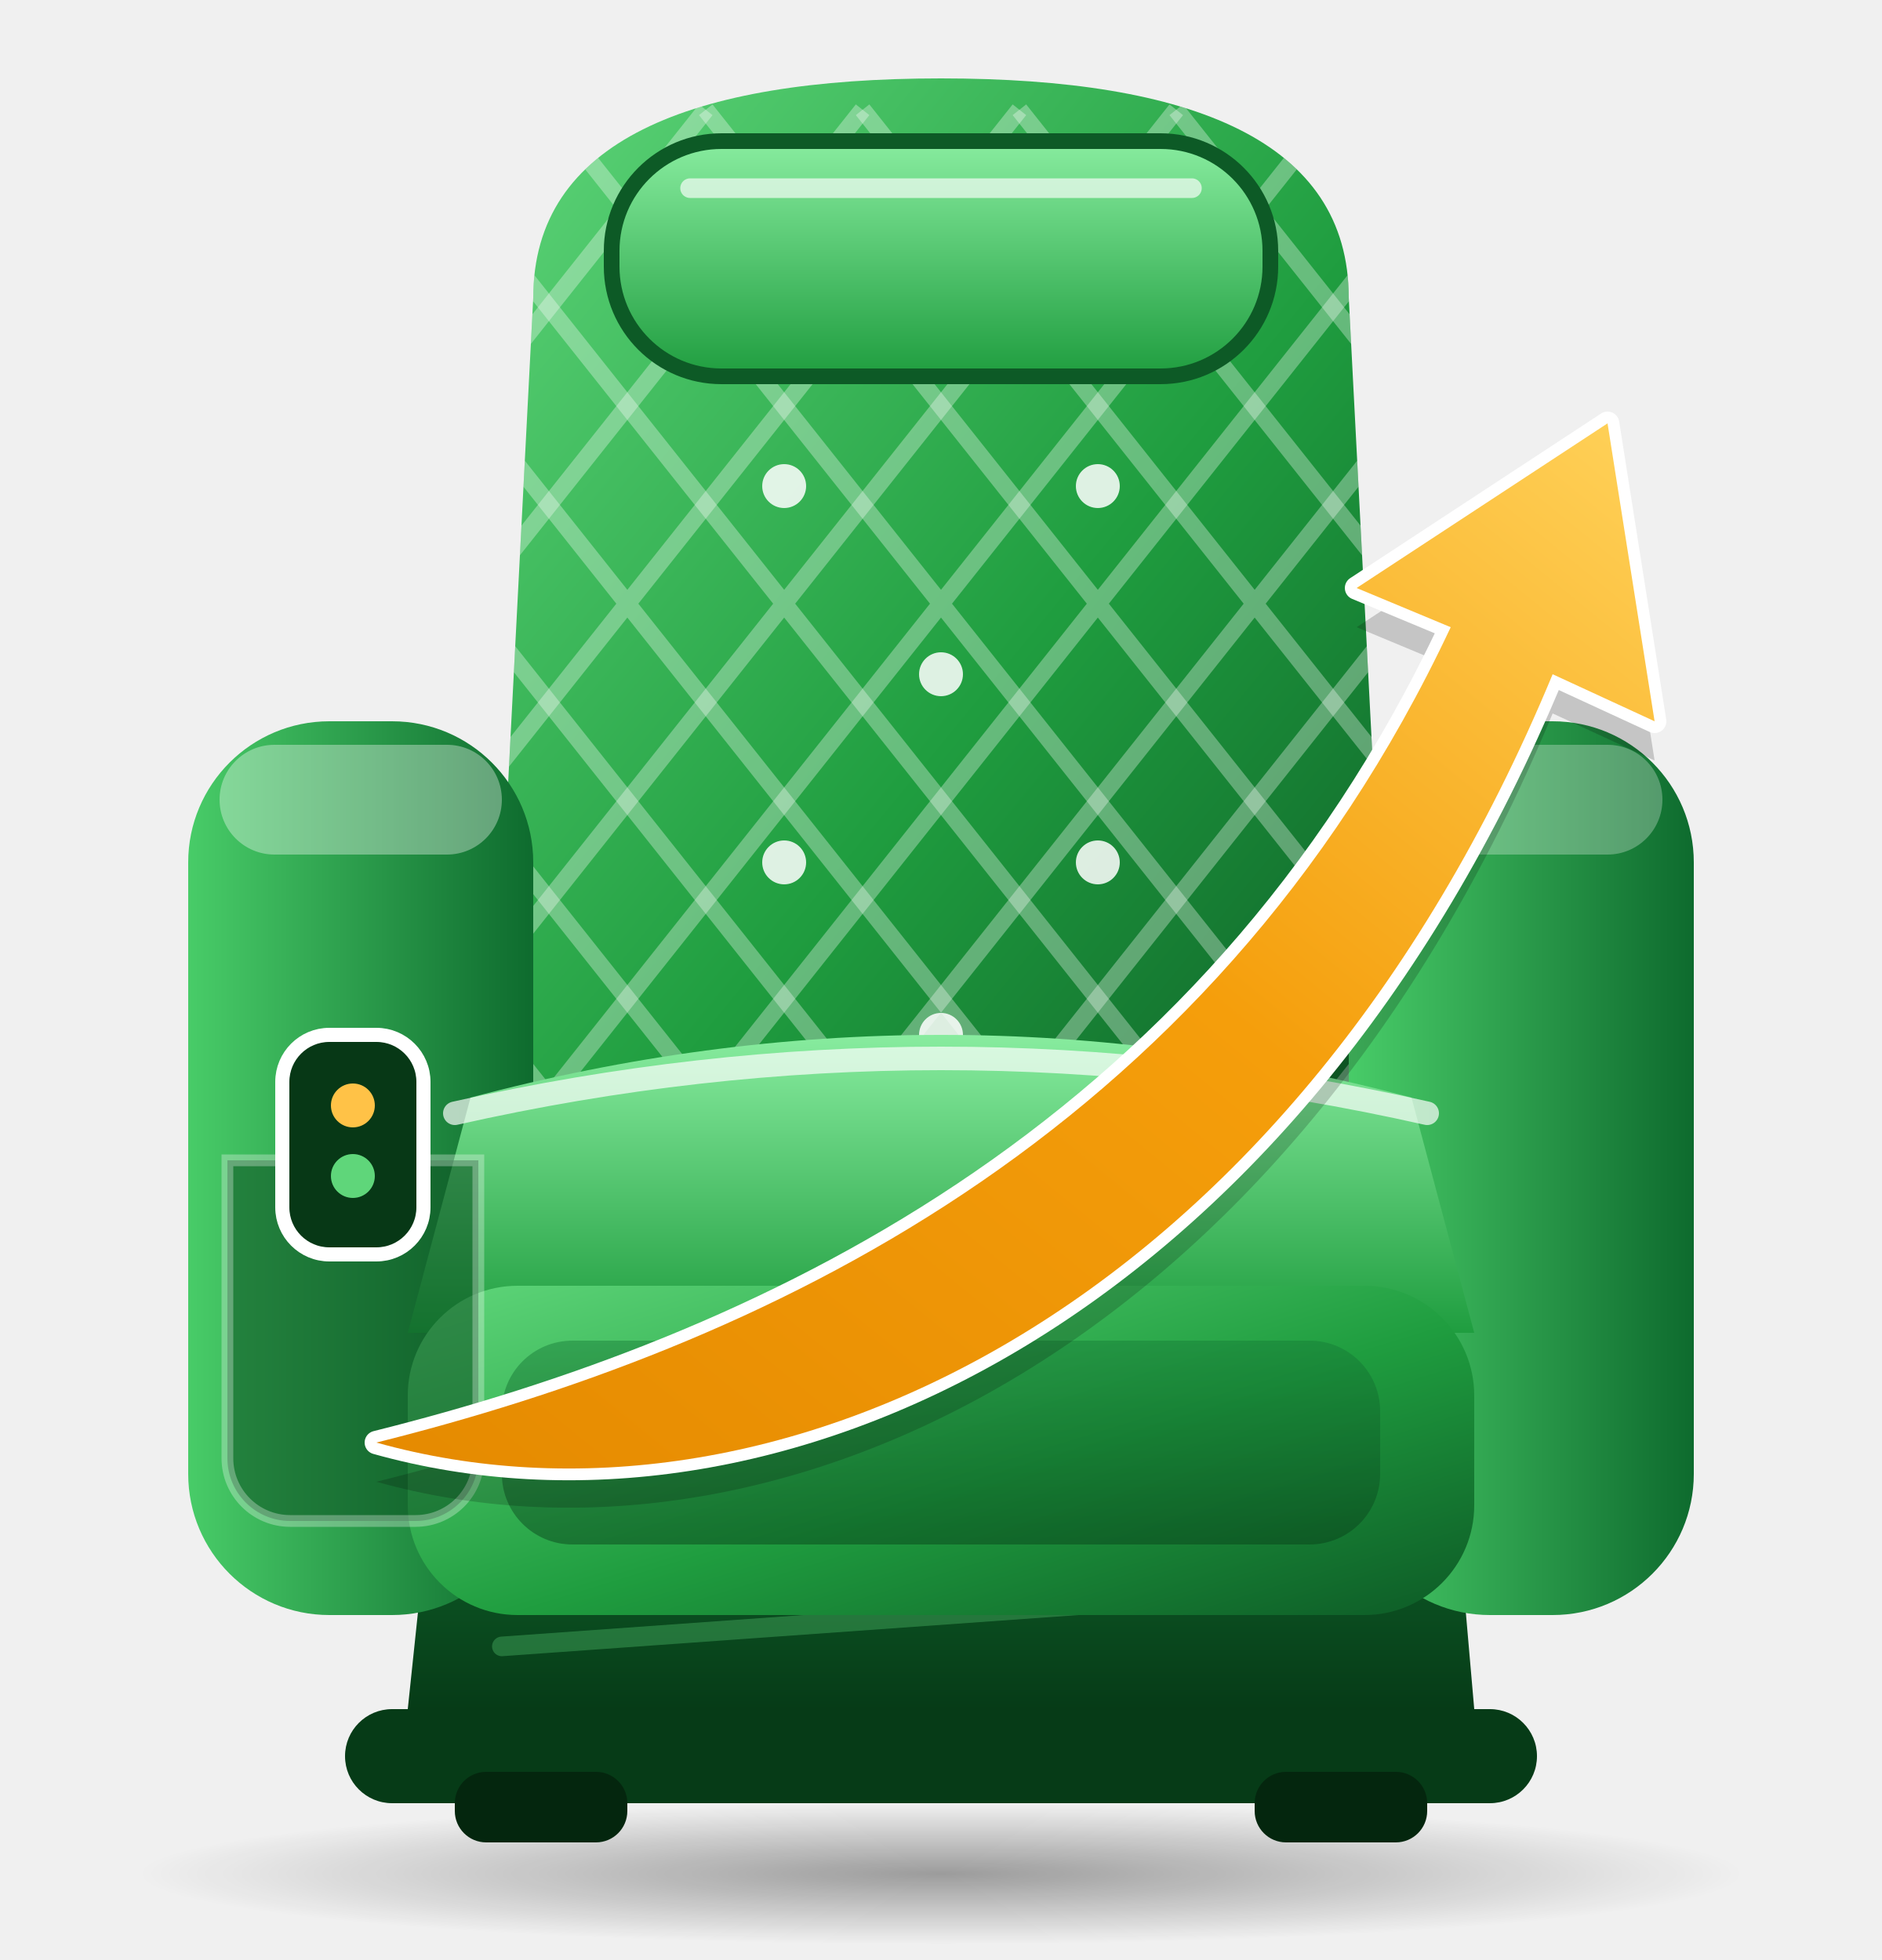
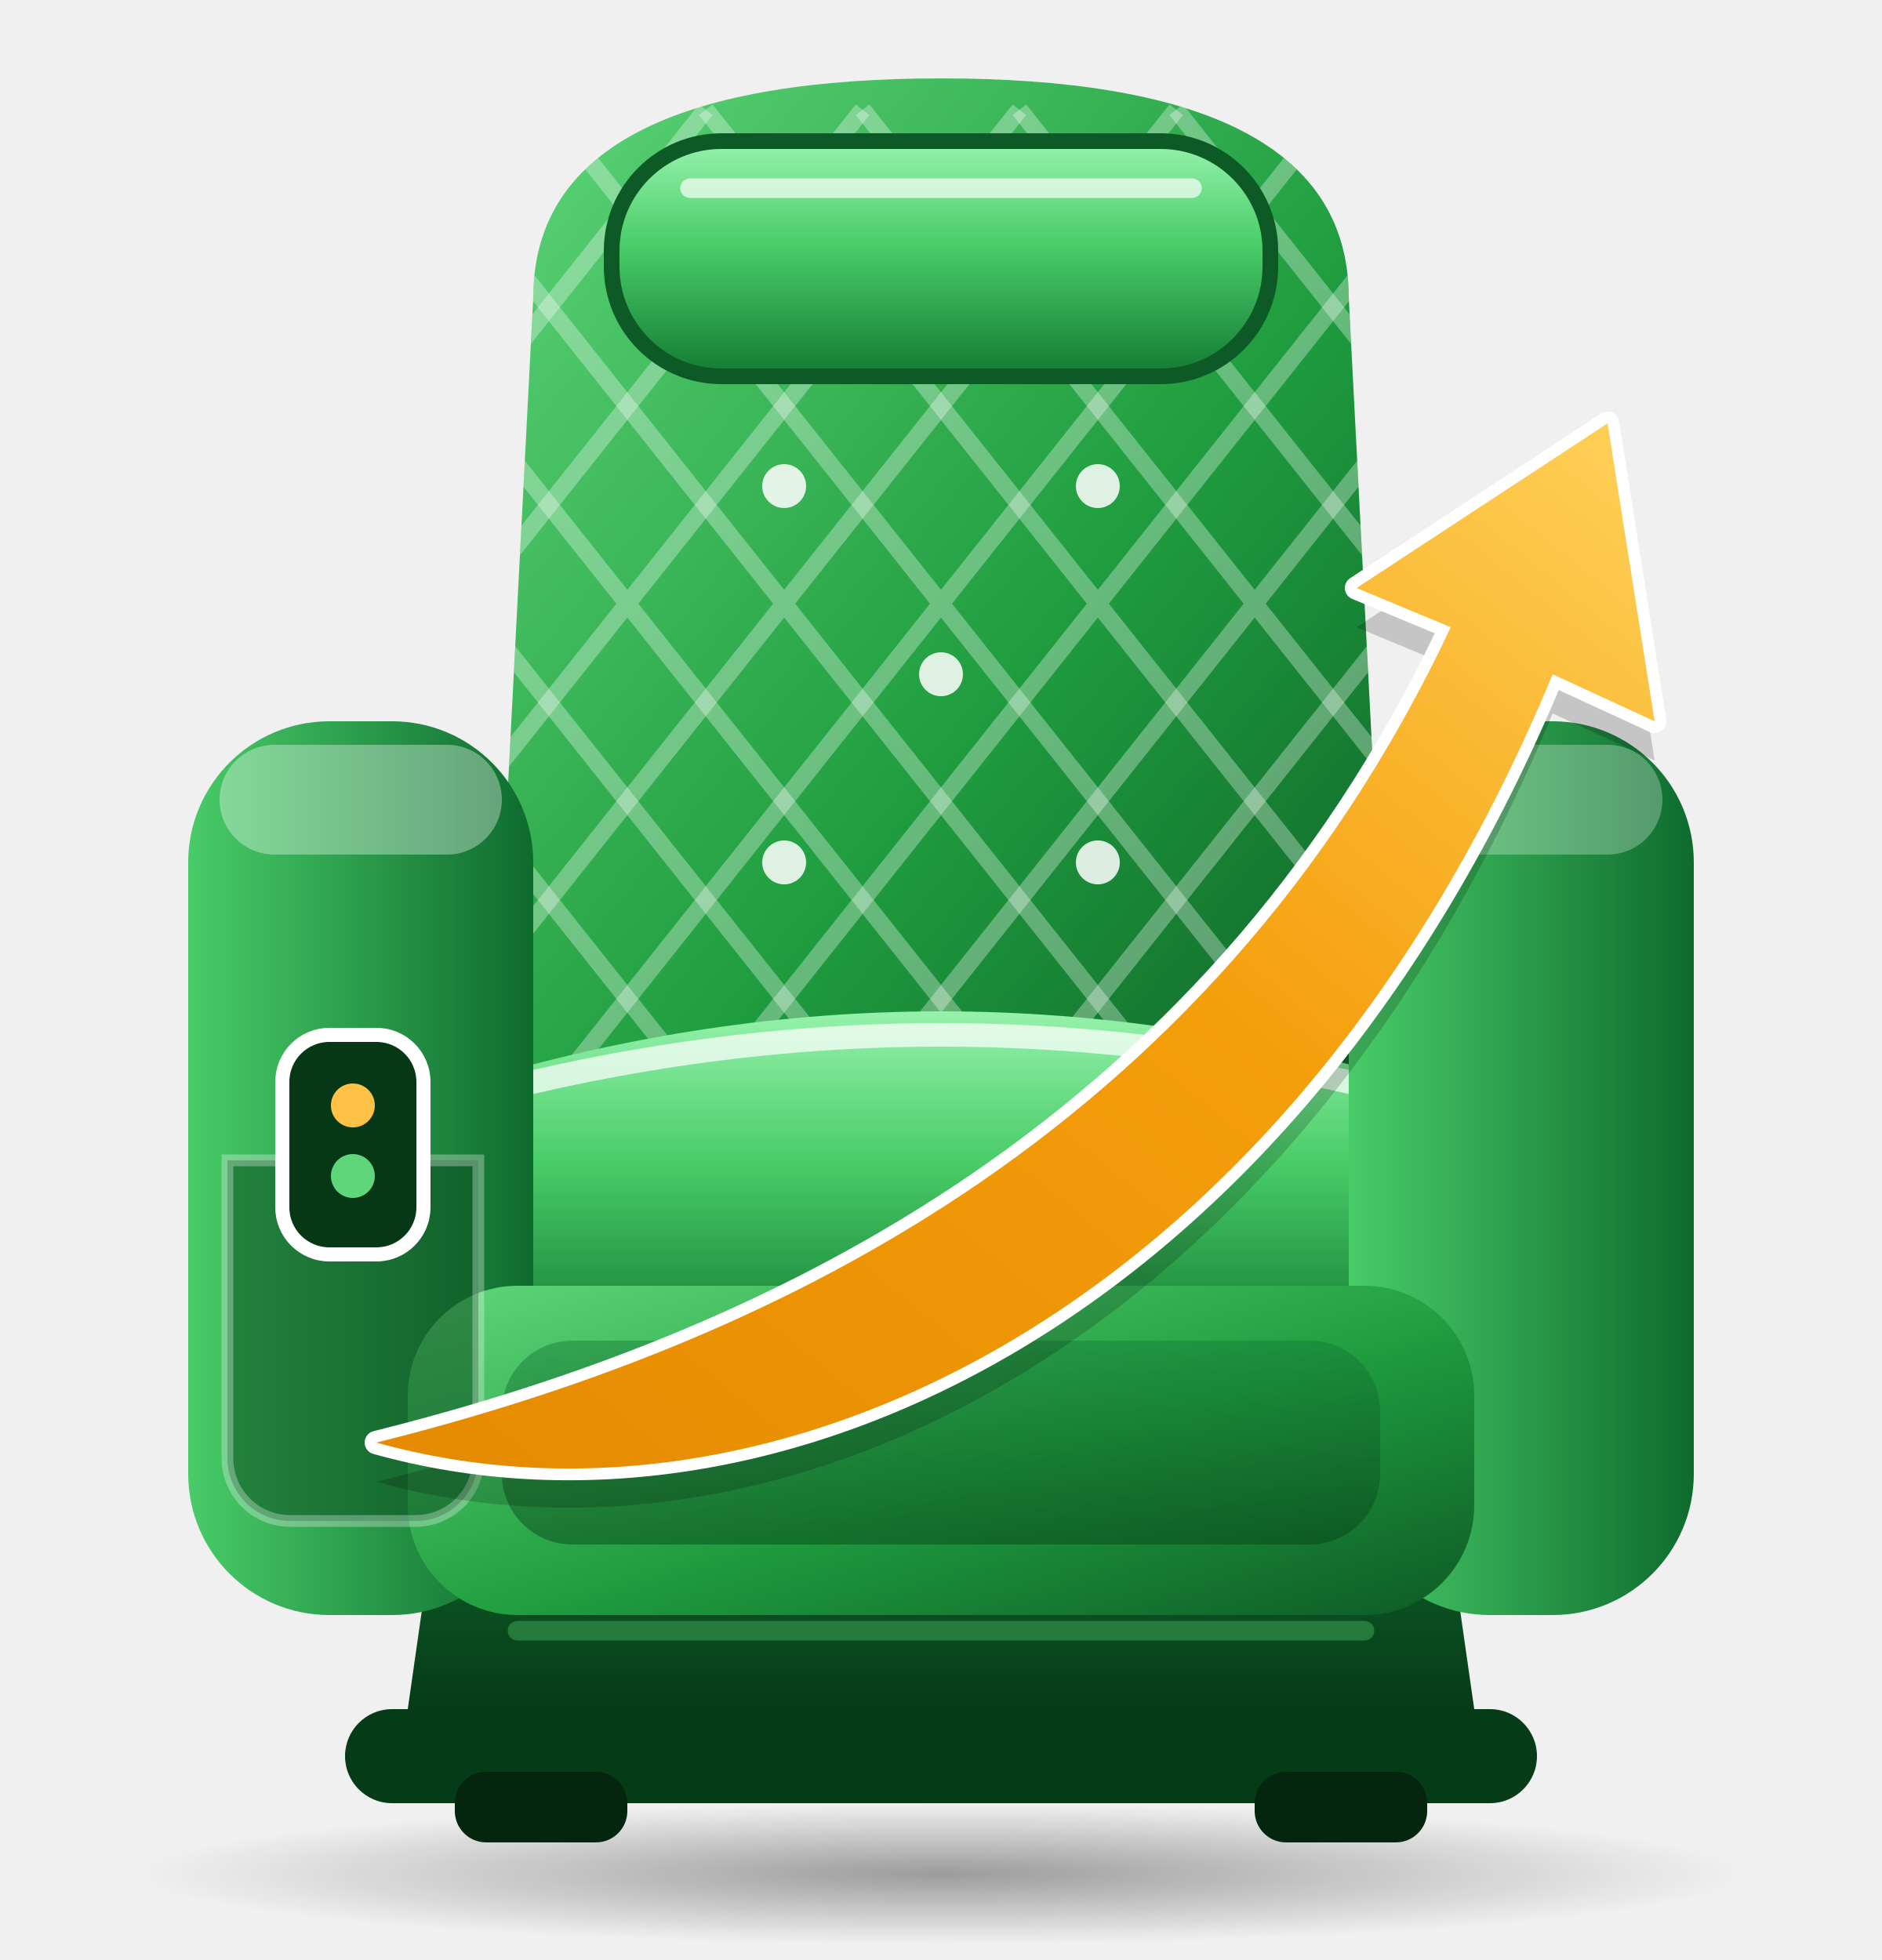
<svg xmlns="http://www.w3.org/2000/svg" viewBox="0 0 240 250">
  <defs>
    <style>
-   .chair-lift {
-    transform-origin: 115px 195px;
-    animation: staOpChair 5.2s cubic-bezier(.45, .05, .25, 1) infinite;
-   }
+   /* Voorwaartse (naar de kijker toe) sta-op beweging zonder zijwaartse rotatie */
  .wedge-lift {
   transform-origin: 120px 218px;
-    animation: staOpWedge 5.2s cubic-bezier(.45, .05, .25, 1) infinite;
+    animation: staOpWedge 5s cubic-bezier(.45, .05, .25, 1) infinite;
+   }
+   .frame-lift {
+    transform-origin: 120px 180px;
+    animation: staOpFrame 5s cubic-bezier(.45, .05, .25, 1) infinite;
+   }
+   .seat-tilt {
+    transform-origin: 120px 172px;
+    animation: staOpSeat 5s cubic-bezier(.45, .05, .25, 1) infinite;
+   }
+   .back-tilt {
+    transform-origin: 120px 148px;
+    animation: staOpBack 5s cubic-bezier(.45, .05, .25, 1) infinite;
+   }
+   .head-tilt {
+    transform-origin: 120px 36px;
+    animation: staOpHead 5s cubic-bezier(.45, .05, .25, 1) infinite;
  }
  .arrow-lift {
   transform-origin: 120px 140px;
-    animation: staOpArrow 5.2s cubic-bezier(.45, .05, .25, 1) infinite;
+    animation: staOpArrow 5s cubic-bezier(.45, .05, .25, 1) infinite;
  }
  .btn-glow {
-    animation: staOpBtn 5.2s ease-in-out infinite;
-   }
-   @keyframes staOpChair {
-    0%, 18% { transform: translate(0, 4px) rotate(0deg); }
-    48%, 68% { transform: translate(2px, -13px) rotate(-6.5deg); }
-    92%, 100% { transform: translate(0, 4px) rotate(0deg); }
+    animation: staOpBtn 5s ease-in-out infinite;
  }
  @keyframes staOpWedge {
-    0%, 18% { transform: scaleY(.52); }
+    0%, 16% { transform: scaleY(.38); }
   48%, 68% { transform: scaleY(1.12); }
-    92%, 100% { transform: scaleY(.52); }
+    92%, 100% { transform: scaleY(.38); }
+   }
+   @keyframes staOpFrame {
+    0%, 16% { transform: translateY(6px); }
+    48%, 68% { transform: translateY(-12px); }
+    92%, 100% { transform: translateY(6px); }
+   }
+   /* Zitting kantelt voorover naar de kijker: achterrand komt hoog omhoog zodat het zitvlak groter/schuiner zichtbaar wordt */
+   @keyframes staOpSeat {
+    0%, 16% { transform: translateY(6px) scaleY(.78); }
+    48%, 68% { transform: translateY(-14px) scaleY(1.65); }
+    92%, 100% { transform: translateY(6px) scaleY(.78); }
+   }
+   /* Rugleuning komt recht omhoog en buigt voorover naar de kijker (perspectivische verkorting + verbreding bovenin) */
+   @keyframes staOpBack {
+    0%, 16% { transform: translateY(6px) scale(1, 1); }
+    48%, 68% { transform: translateY(-19px) scale(1.04, .86); }
+    92%, 100% { transform: translateY(6px) scale(1, 1); }
+   }
+   /* Nekkussen komt nog iets verder naar de kijker toe bij het voorover buigen */
+   @keyframes staOpHead {
+    0%, 16% { transform: translateY(0) scale(1); }
+    48%, 68% { transform: translateY(5px) scale(1.05, 1.08); }
+    92%, 100% { transform: translateY(0) scale(1); }
  }
  @keyframes staOpArrow {
-    0%, 18% { transform: translate(0, 3px) scale(.97); opacity: .88; }
-    48%, 68% { transform: translate(2px, -6px) scale(1.03); opacity: 1; }
-    92%, 100% { transform: translate(0, 3px) scale(.97); opacity: .88; }
+    0%, 16% { transform: translateY(4px) scale(.97); opacity: .88; }
+    48%, 68% { transform: translateY(-8px) scale(1.02); opacity: 1; }
+    92%, 100% { transform: translateY(4px) scale(.97); opacity: .88; }
  }
  @keyframes staOpBtn {
-    0%, 10% { fill: #ffc247; r: 2.8px; }
-    16%, 58% { fill: #fffdf0; r: 3.7px; }
+    0%, 8% { fill: #ffc247; r: 2.8px; }
+    14%, 58% { fill: #fffdf0; r: 3.8px; }
   72%, 100% { fill: #ffc247; r: 2.8px; }
  }
  @media (prefers-reduced-motion: reduce) {
-    .chair-lift, .wedge-lift, .arrow-lift, .btn-glow { animation: none !important; }
+    .wedge-lift, .frame-lift, .seat-tilt, .back-tilt, .head-tilt, .arrow-lift, .btn-glow { animation: none !important; }
  }
 </style>
    <linearGradient id="b" x1="0" y1="0" x2="1" y2="1">
      <stop offset="0" stop-color="#5fd67a" />
      <stop offset=".55" stop-color="#1f9d3f" />
      <stop offset="1" stop-color="#0d5a26" />
    </linearGradient>
    <linearGradient id="a" x1="0" y1="0" x2="1" y2="0">
      <stop offset="0" stop-color="#48cc68" />
      <stop offset="1" stop-color="#0e6b2e" />
    </linearGradient>
    <linearGradient id="a2" x1="1" y1="0" x2="0" y2="0">
      <stop offset="0" stop-color="#0e6b2e" />
      <stop offset="1" stop-color="#48cc68" />
    </linearGradient>
    <linearGradient id="s" x1="0" y1="0" x2="0" y2="1">
-       <stop offset="0" stop-color="#88ec9f" />
-       <stop offset="1" stop-color="#1f9d3f" />
+       <stop offset="0" stop-color="#96f2ab" />
+       <stop offset=".45" stop-color="#48cc68" />
+       <stop offset="1" stop-color="#147a32" />
    </linearGradient>
    <linearGradient id="f" x1="0" y1="0" x2="0" y2="1">
      <stop offset="0" stop-color="#157a36" />
      <stop offset="1" stop-color="#063b17" />
    </linearGradient>
    <linearGradient id="sw" x1="0" y1="1" x2="1" y2="0">
      <stop offset="0" stop-color="#e58a00" />
      <stop offset=".55" stop-color="#f59e0b" />
      <stop offset="1" stop-color="#ffd25a" />
    </linearGradient>
    <radialGradient id="sh">
      <stop offset="0" stop-color="#000" stop-opacity=".35" />
      <stop offset="1" stop-color="#000" stop-opacity="0" />
    </radialGradient>
    <clipPath id="c">
      <path d="M68 38C68 18 88 10 120 10s52 8 52 28l6 116H62z" />
    </clipPath>
  </defs>
  <ellipse cx="120" cy="239" rx="102" ry="9" fill="url(#sh)" />
  <rect x="44" y="218" width="152" height="12" rx="6" fill="#063b17" />
  <rect x="58" y="226" width="22" height="9" rx="4" fill="#04260e" />
  <rect x="160" y="226" width="22" height="9" rx="4" fill="#04260e" />
  <g class="wedge-lift">
-     <path d="M52 218L56 180L184 172L188 218Z" fill="url(#f)" />
-     <path d="M64 210L176 202M64 196L176 188" stroke="#5fd67a" stroke-opacity=".32" stroke-width="2.5" stroke-linecap="round" />
+     <path d="M52 218L58 176L182 176L188 218Z" fill="url(#f)" />
+     <path d="M66 208L174 208M68 194L172 194" stroke="#5fd67a" stroke-opacity=".34" stroke-width="2.5" stroke-linecap="round" />
  </g>
-   <g class="chair-lift">
+   <g class="back-tilt">
    <path d="M68 38C68 18 88 10 120 10s52 8 52 28l6 116H62z" fill="url(#b)" />
    <g clip-path="url(#c)" stroke="#fff" stroke-opacity=".32" stroke-width="2.2" fill="none">
      <path d="M-50 14L50 140M50 14L-50 140" />
      <path d="M-30 14L70 140M70 14L-30 140" />
      <path d="M-10 14L90 140M90 14L-10 140" />
      <path d="M10 14L110 140M110 14L10 140" />
      <path d="M30 14L130 140M130 14L30 140" />
      <path d="M50 14L150 140M150 14L50 140" />
      <path d="M70 14L170 140M170 14L70 140" />
      <path d="M90 14L190 140M190 14L90 140" />
      <path d="M110 14L210 140M210 14L110 140" />
      <path d="M130 14L230 140M230 14L130 140" />
      <path d="M150 14L250 140M250 14L150 140" />
      <path d="M170 14L270 140M270 14L170 140" />
    </g>
    <g clip-path="url(#c)" fill="#fff" fill-opacity=".85">
      <circle cx="100" cy="62" r="2.8" />
      <circle cx="140" cy="62" r="2.8" />
      <circle cx="120" cy="86" r="2.8" />
      <circle cx="100" cy="110" r="2.8" />
      <circle cx="140" cy="110" r="2.8" />
      <circle cx="120" cy="132" r="2.8" />
    </g>
-     <rect x="78" y="18" width="84" height="30" rx="14" fill="url(#s)" stroke="#0d5a26" stroke-width="2" />
-     <path d="M88 24h64" stroke="#fff" stroke-opacity=".65" stroke-width="2.5" stroke-linecap="round" />
+     <g class="head-tilt">
+       <rect x="78" y="18" width="84" height="30" rx="14" fill="url(#s)" stroke="#0d5a26" stroke-width="2" />
+       <path d="M88 24h64" stroke="#fff" stroke-opacity=".68" stroke-width="2.5" stroke-linecap="round" />
+     </g>
+   </g>
+   <g class="seat-tilt">
+     <path d="M60 138Q120 120 180 138L188 172H52z" fill="url(#s)" />
+     <path d="M60 140Q120 124 180 140" fill="none" stroke="#fff" stroke-opacity=".72" stroke-width="3" stroke-linecap="round" />
+   </g>
+   <g class="frame-lift">
    <rect x="24" y="92" width="44" height="114" rx="18" fill="url(#a)" />
    <rect x="172" y="92" width="44" height="114" rx="18" fill="url(#a2)" />
    <rect x="28" y="95" width="36" height="14" rx="7" fill="#fff" fill-opacity=".35" />
    <rect x="176" y="95" width="36" height="14" rx="7" fill="#fff" fill-opacity=".28" />
-     <path d="M60 140Q120 124 180 140L188 170H52z" fill="url(#s)" />
-     <path d="M58 142Q120 128 182 142" fill="none" stroke="#fff" stroke-opacity=".68" stroke-width="3" stroke-linecap="round" />
    <rect x="52" y="164" width="136" height="42" rx="14" fill="url(#b)" />
    <rect x="64" y="171" width="112" height="26" rx="9" fill="url(#f)" fill-opacity=".45" />
    <path d="M29 148h32v38a8 8 0 0 1-8 8H37a8 8 0 0 1-8-8z" fill="#0b4f21" fill-opacity=".55" stroke="#fff" stroke-opacity=".3" stroke-width="1.5" />
    <rect x="36" y="132" width="18" height="28" rx="6" fill="#073816" stroke="#fff" stroke-width="1.8" />
    <circle class="btn-glow" cx="45" cy="141" r="2.8" fill="#ffc247" />
    <circle cx="45" cy="150" r="2.8" fill="#5fd67a" />
  </g>
  <g class="arrow-lift">
    <path d="M48 184C98 198 164 168 198 86L211 92L205 54L173 75L185 80C154 146 96 172 48 184Z" fill="#000" opacity=".18" transform="translate(0 5)" />
    <path d="M48 184C98 198 164 168 198 86L211 92L205 54L173 75L185 80C154 146 96 172 48 184Z" fill="url(#sw)" stroke="#fff" stroke-width="3" stroke-linejoin="round" paint-order="stroke" />
  </g>
</svg>
